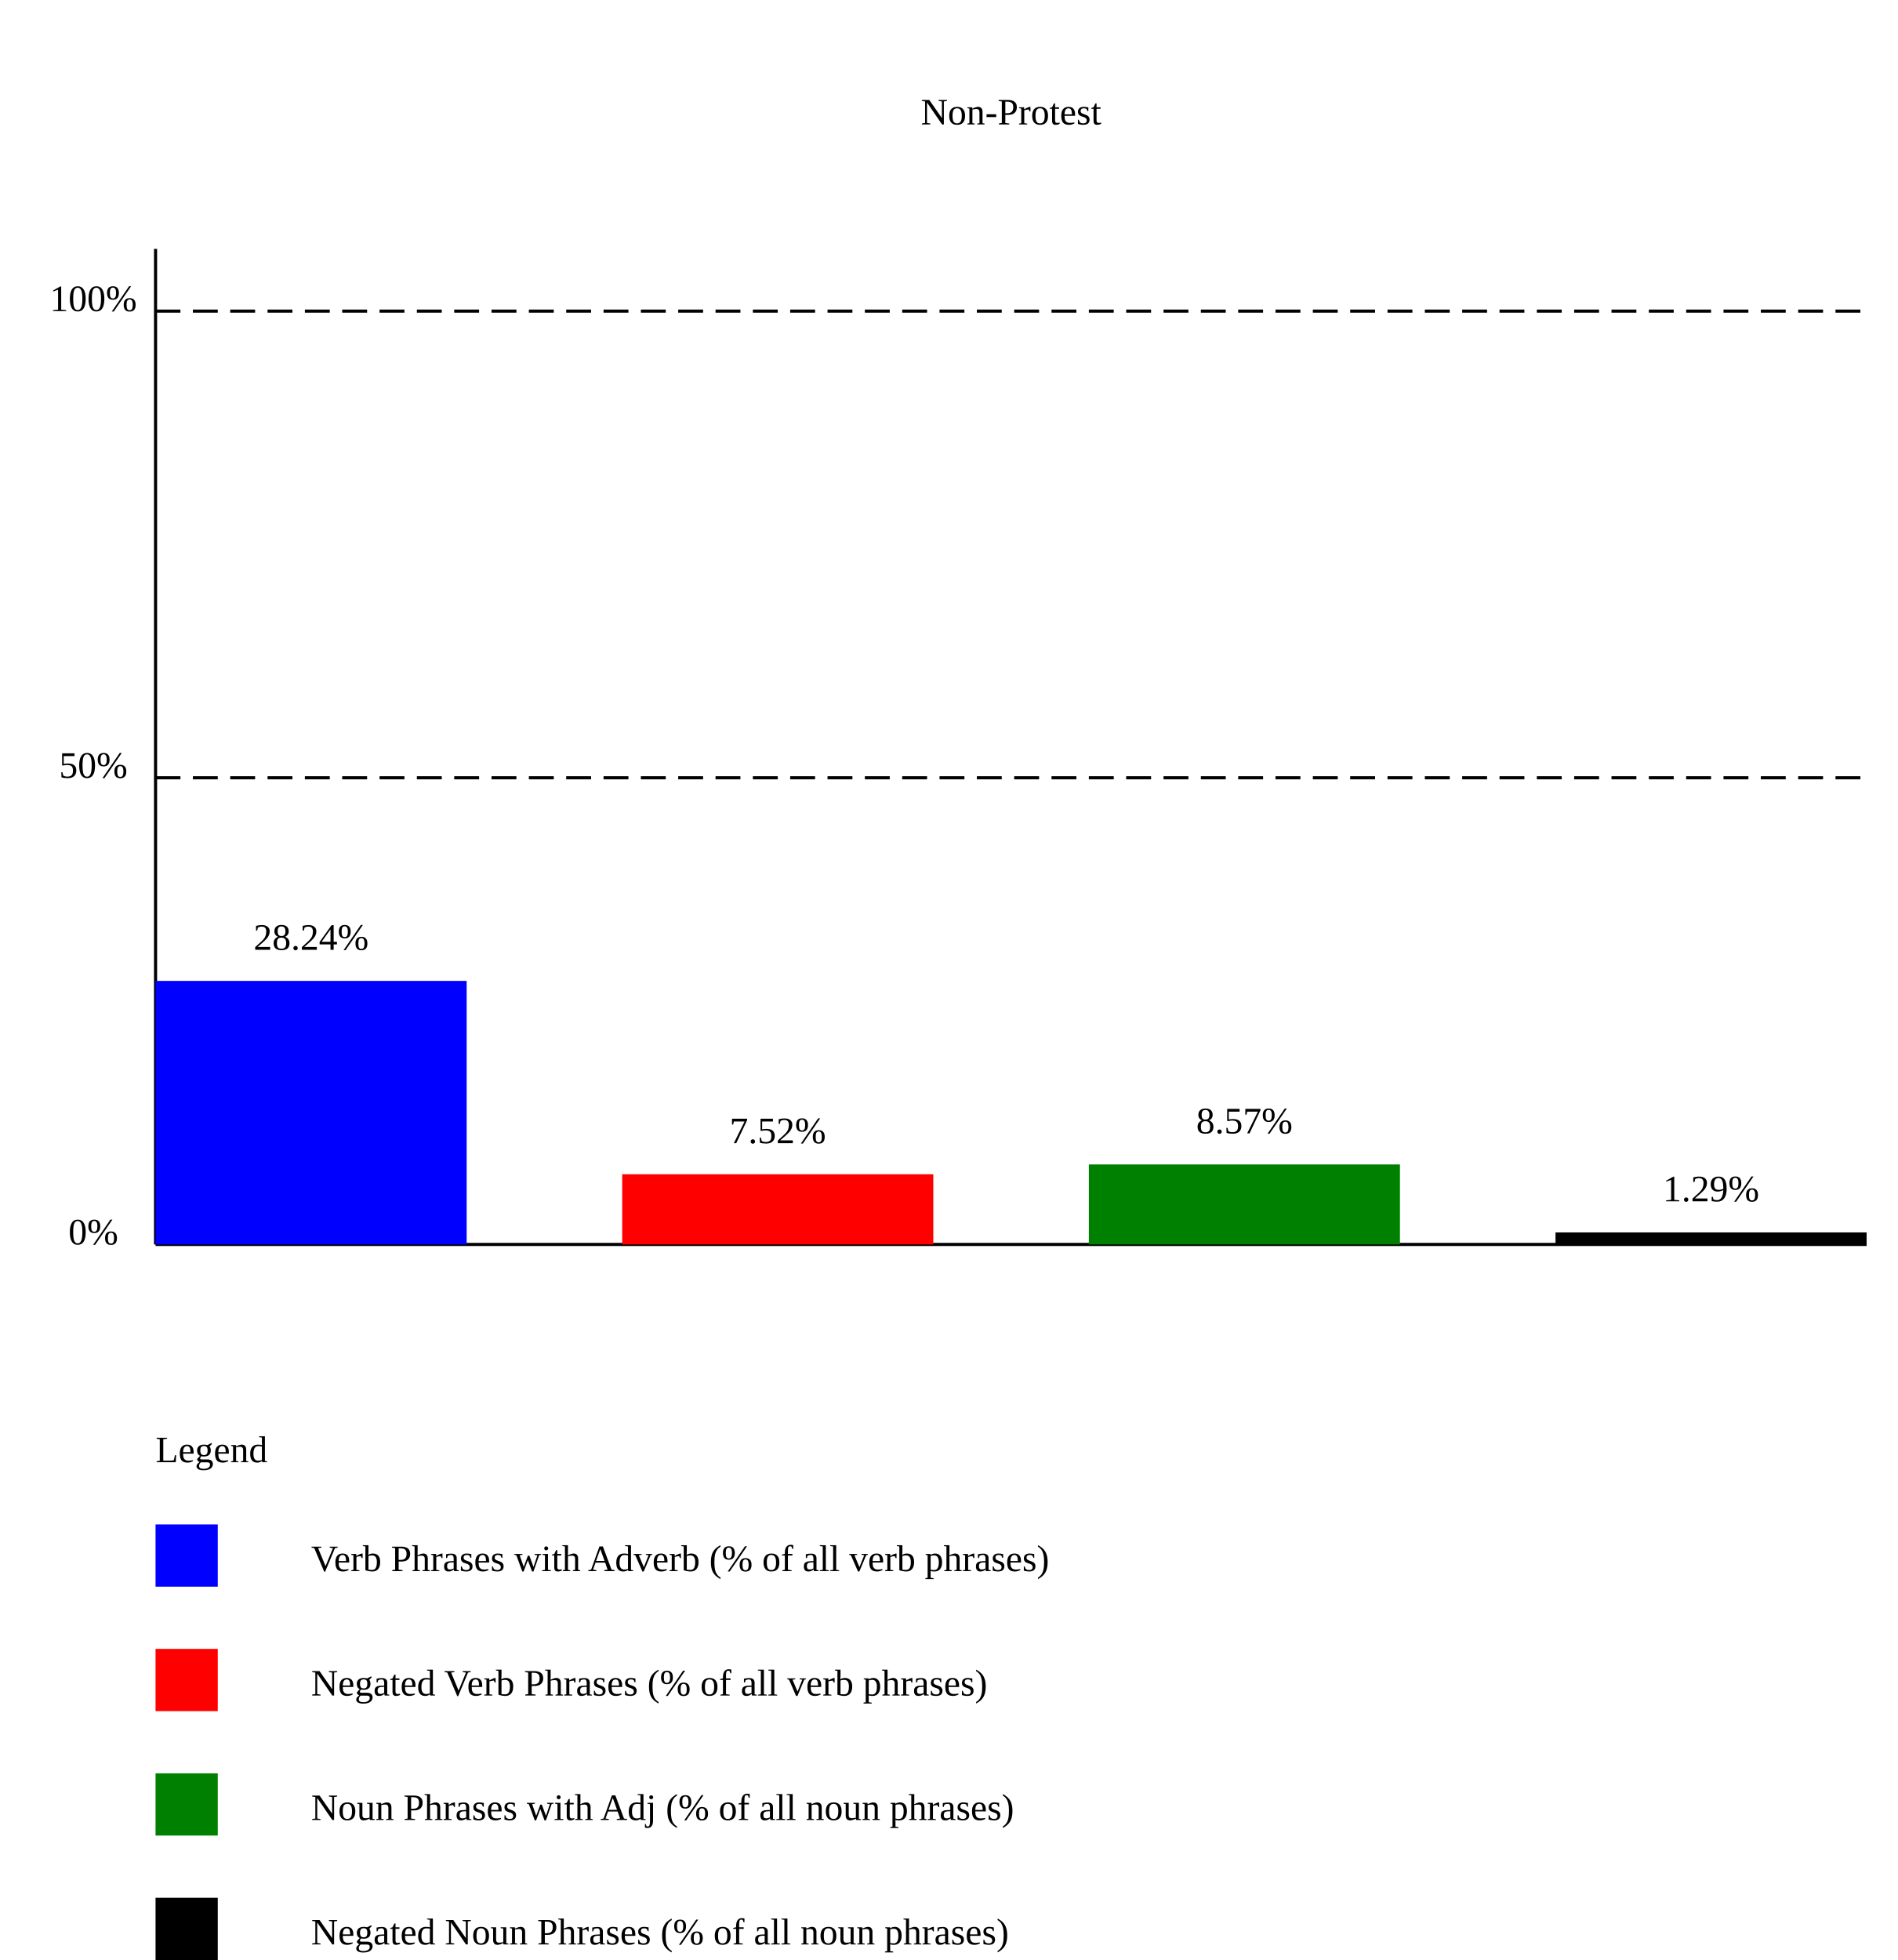
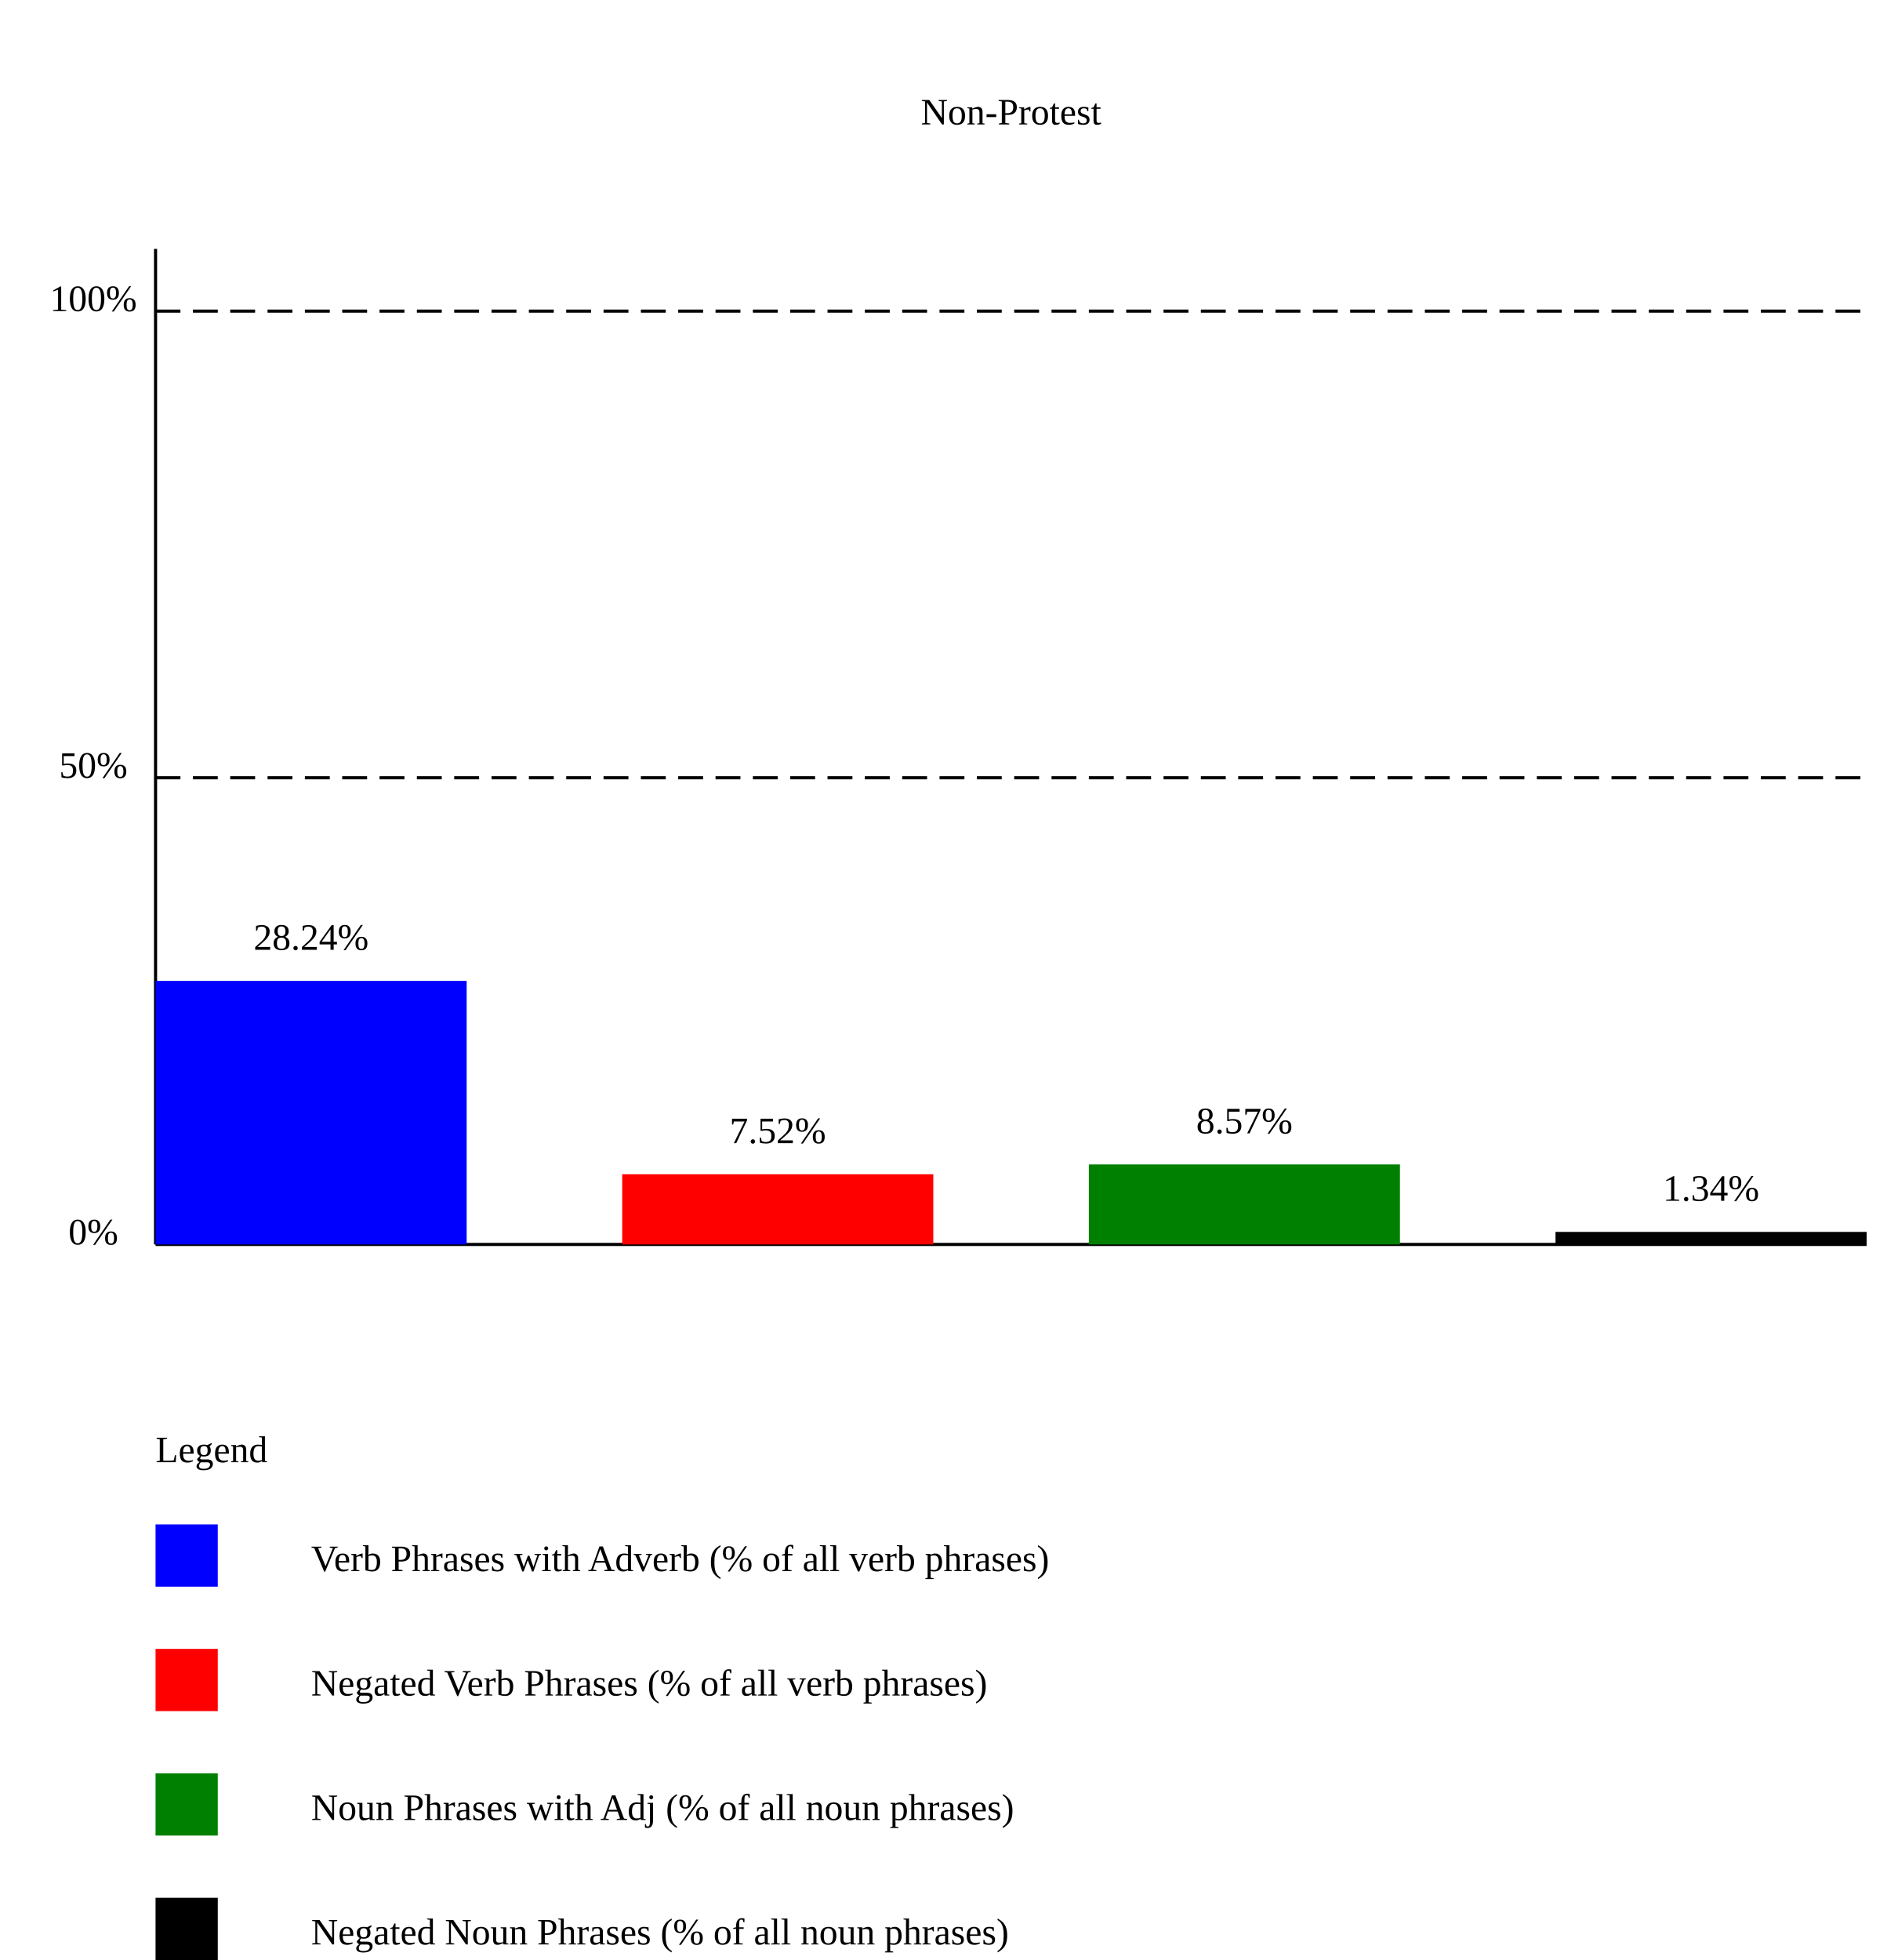
<svg xmlns="http://www.w3.org/2000/svg" width="100%" height="100%" viewBox="0 0 610 630" preserveAspectRatio="xMidYMid">
  <text x="325" y="40" text-anchor="middle">Non-Protest</text>
  <line x1="50" y1="400" x2="600" y2="400" style="stroke:rgb(0,0,0);stroke-width:1" />
  <line x1="50" y1="400" x2="50" y2="80" style="stroke:rgb(0,0,0);stroke-width:1" />
  <text x="30" y="400" text-anchor="middle">0%</text>
  <text x="30" y="250" text-anchor="middle">50%</text>
  <text x="30" y="100" text-anchor="middle">100%</text>
  <line x1="50" y1="250" x2="600" y2="250" style="stroke:rgb(0,0,0);stroke-width:1" stroke-dasharray="8 4" />
  <line x1="50" y1="100" x2="600" y2="100" style="stroke:rgb(0,0,0);stroke-width:1" stroke-dasharray="8 4" />
  <rect x="50" y="315.288" width="100" height="84.712" style="fill:blue" />
  <rect x="200" y="377.444" width="100" height="22.556" style="fill:red" />
  <rect x="350" y="374.286" width="100" height="25.714" style="fill:green" />
-   <rect x="500" y="396.134" width="100" height="3.866" style="fill:black" />
+   <rect x="500" y="395.966" width="100" height="4.034" style="fill:black" />
  <text x="100" y="305.288" text-anchor="middle">28.24%</text>
  <text x="250" y="367.444" text-anchor="middle">7.52%</text>
  <text x="400" y="364.286" text-anchor="middle">8.57%</text>
-   <text x="550" y="386.134" text-anchor="middle">1.29%</text>
+   <text x="550" y="385.966" text-anchor="middle">1.34%</text>
  <text x="50" y="470" text-anchor="left">Legend</text>
  <rect x="50" y="490" width="20" height="20" style="fill:blue" />
  <text x="100" y="505" text-anchor="left">Verb Phrases with Adverb (% of all verb phrases)</text>
  <rect x="50" y="530" width="20" height="20" style="fill:red" />
  <text x="100" y="545" text-anchor="left">Negated Verb Phrases (% of all verb phrases)</text>
  <rect x="50" y="570" width="20" height="20" style="fill:green" />
  <text x="100" y="585" text-anchor="left">Noun Phrases with Adj (% of all noun phrases)</text>
  <rect x="50" y="610" width="20" height="20" style="fill:black" />
  <text x="100" y="625" text-anchor="left">Negated Noun Phrases (% of all noun phrases)</text>
</svg>
